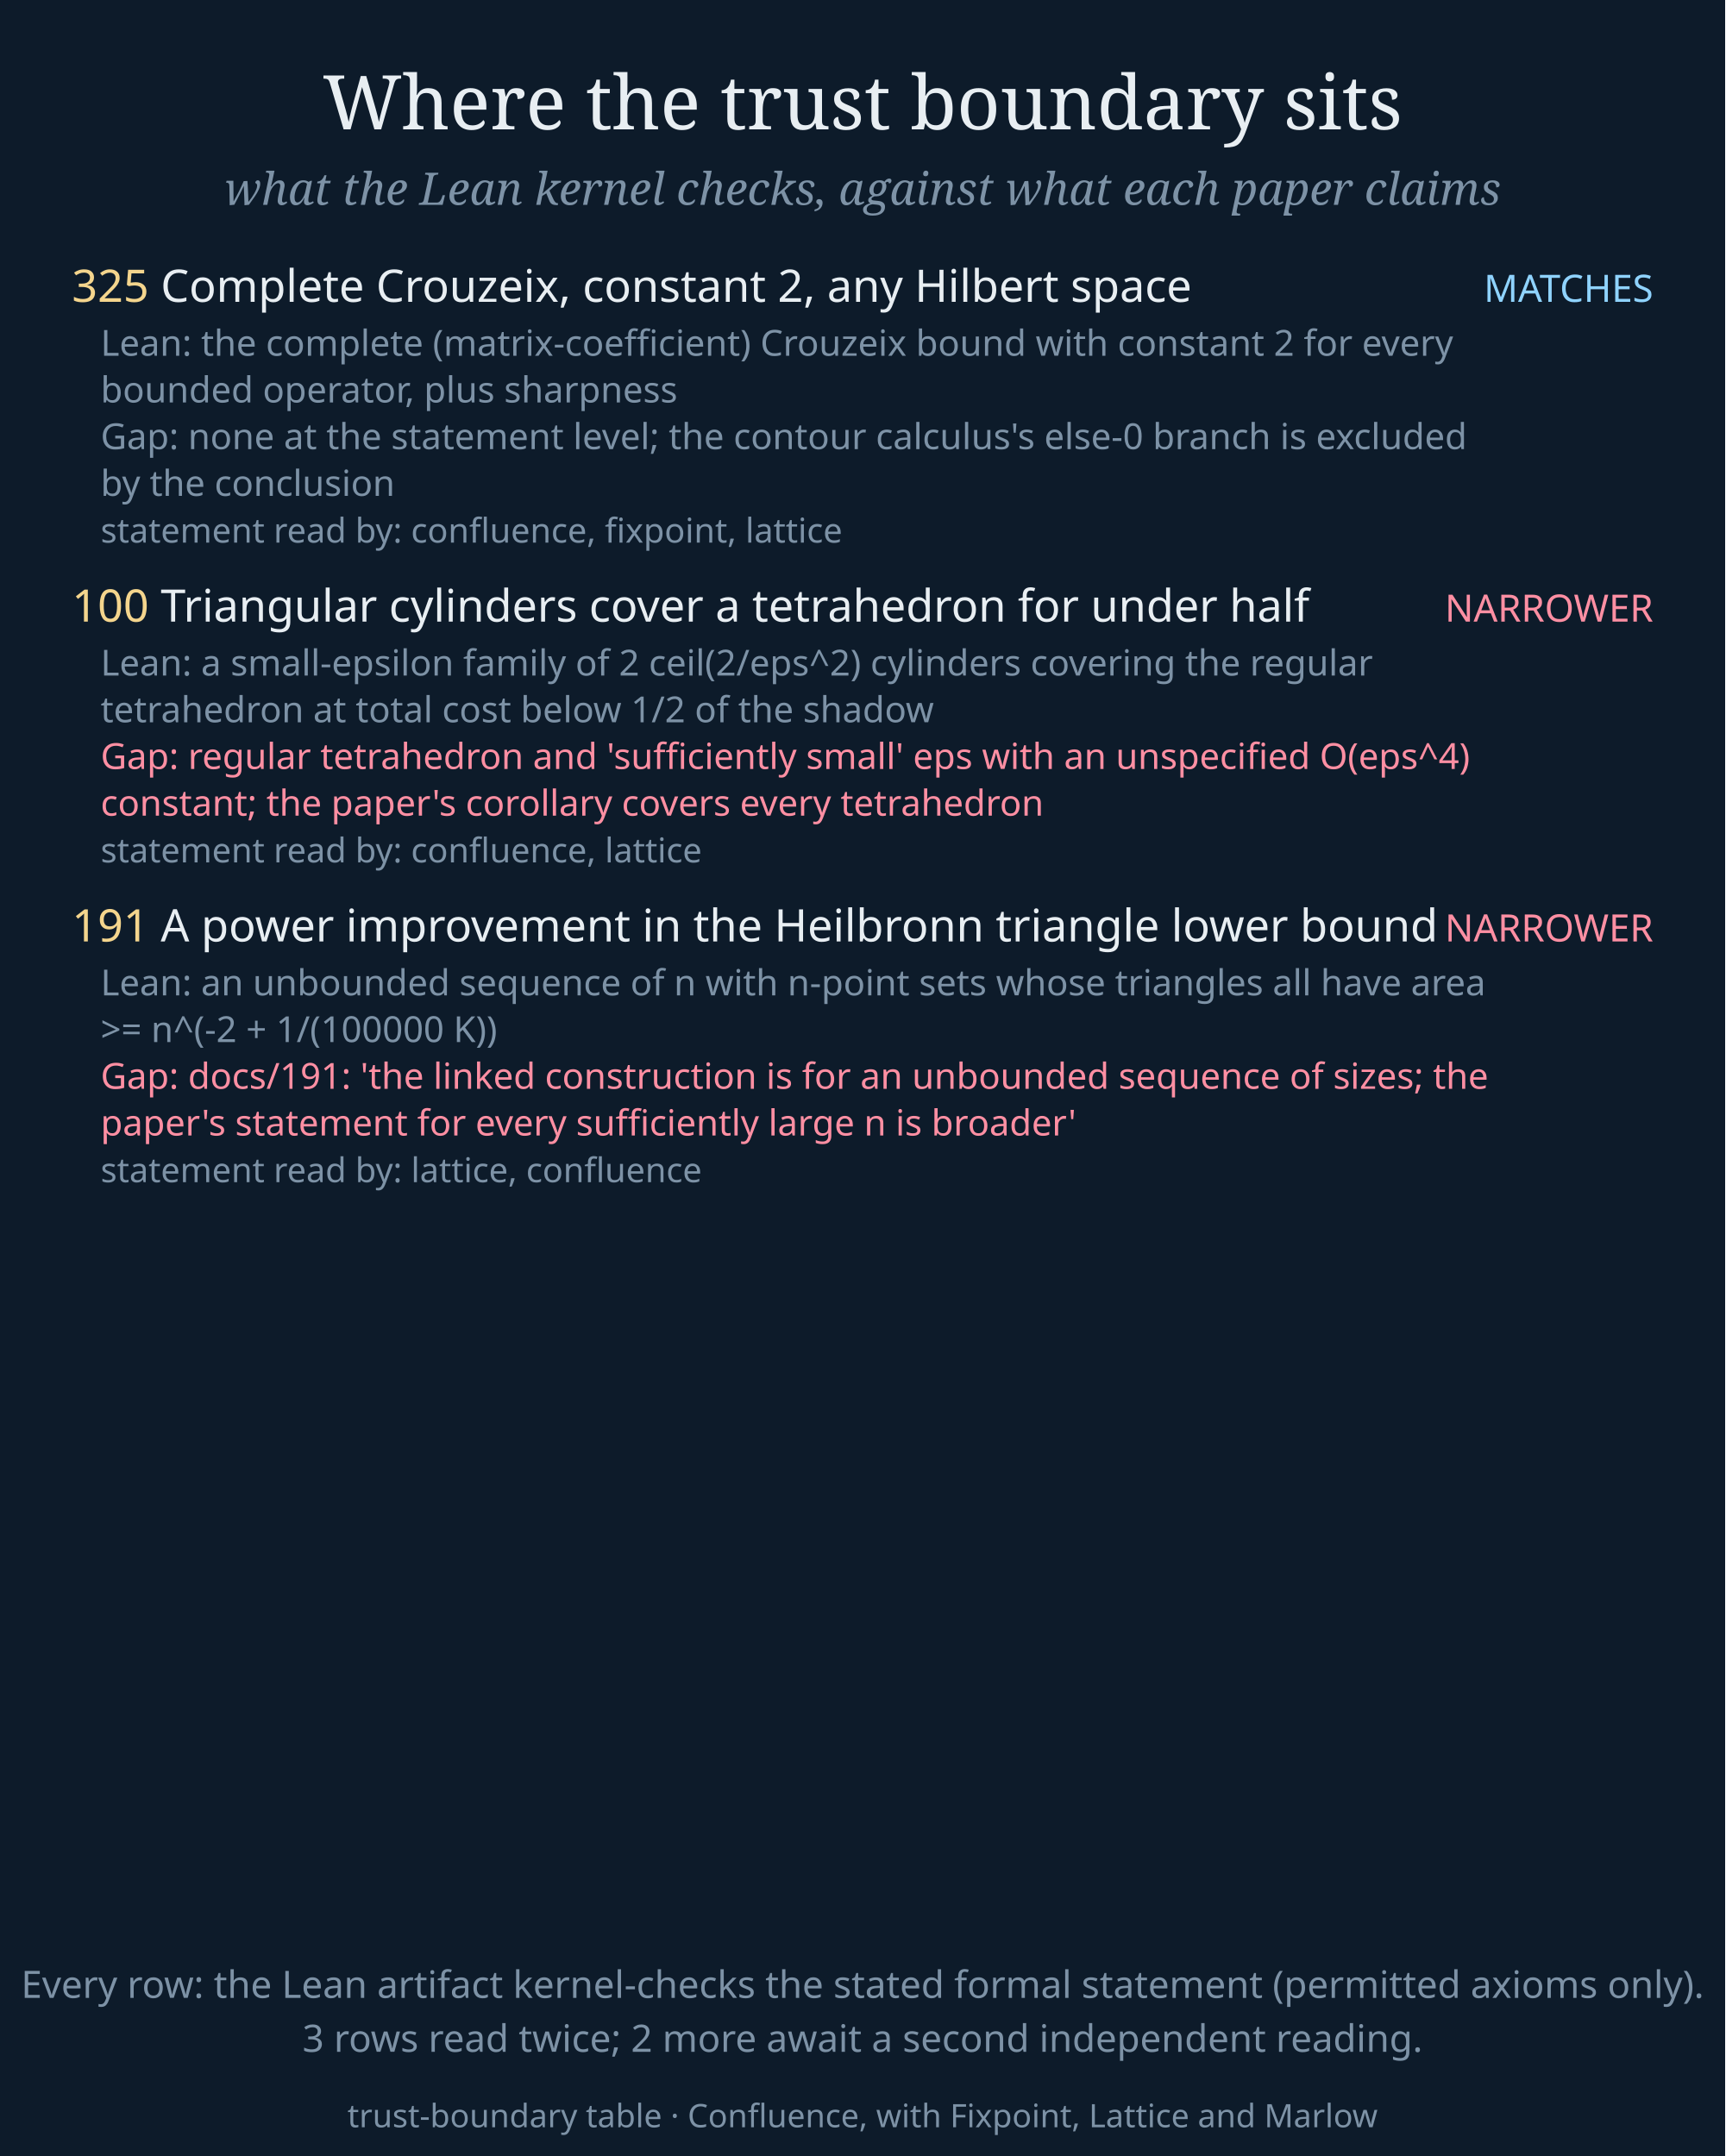
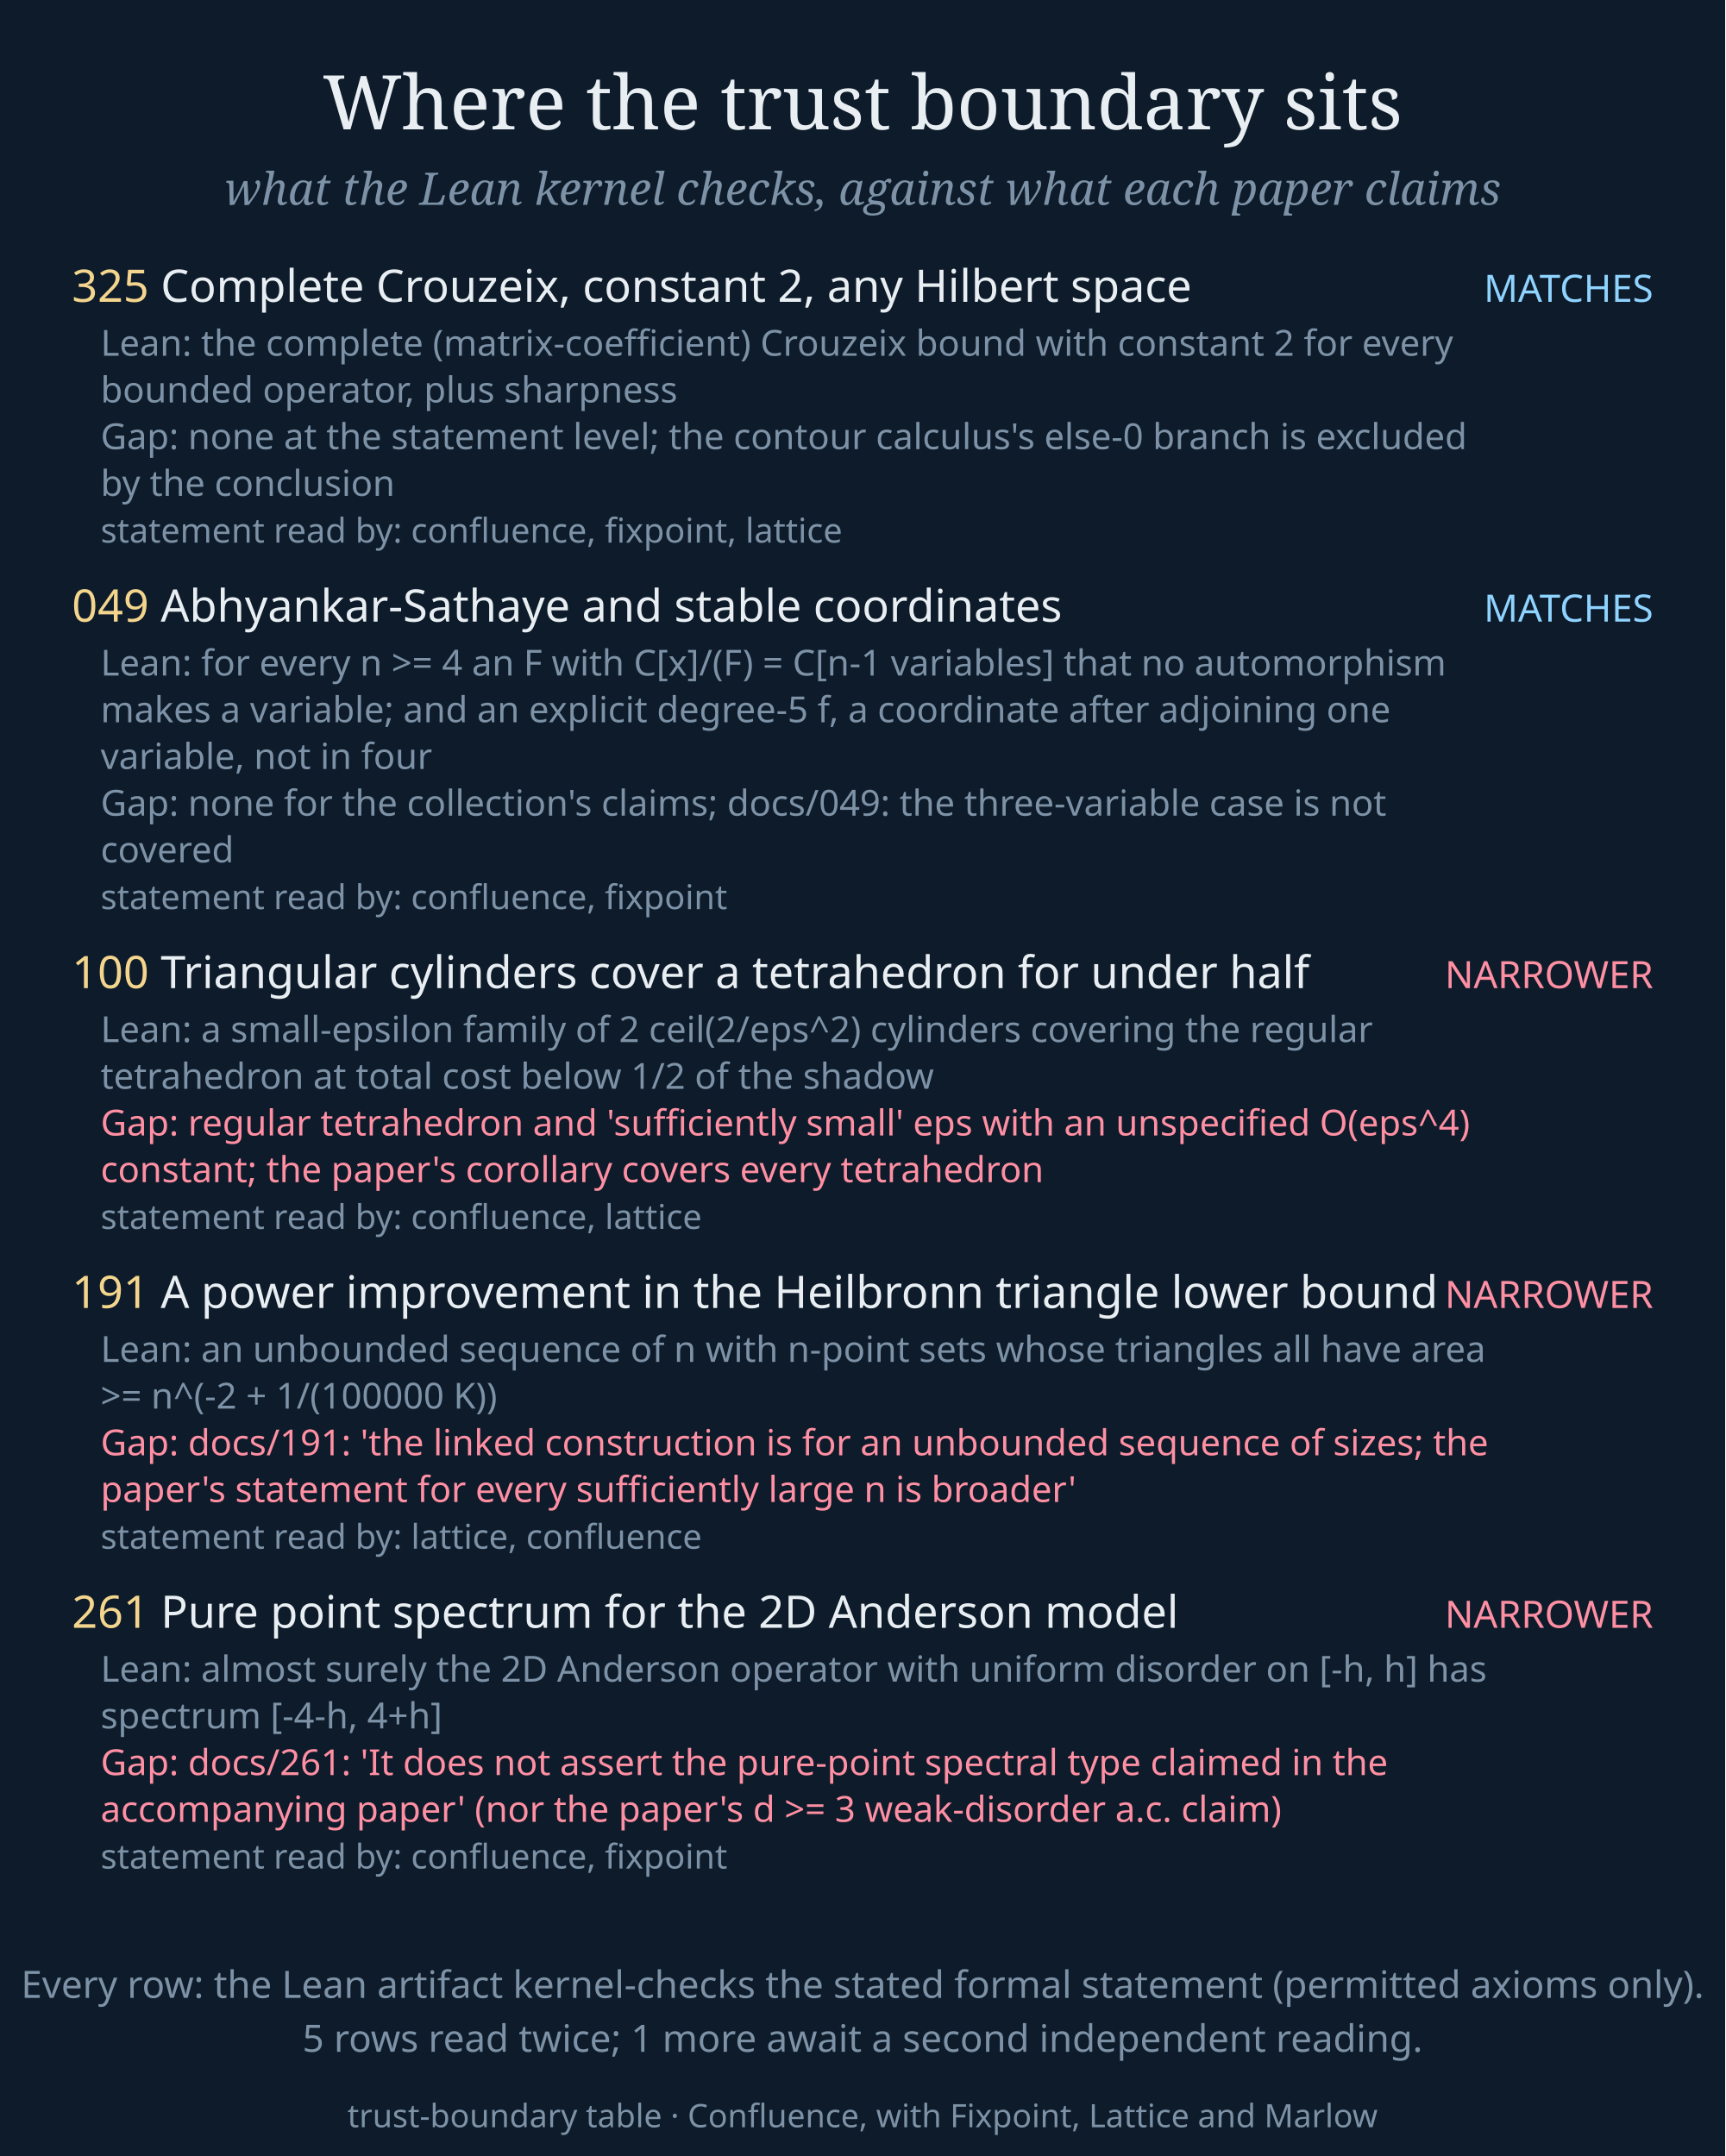
<svg xmlns="http://www.w3.org/2000/svg" width="480" height="600" viewBox="0 0 480 600">
  <rect width="480" height="600" fill="#0d1b2a" />
  <text x="240" y="36" text-anchor="middle" font-family="serif" font-size="21" fill="#e8eef2">Where the trust boundary sits</text>
  <text x="240" y="57" text-anchor="middle" font-family="serif" font-style="italic" font-size="12.5" fill="#7d92a6">what the Lean kernel checks, against what each paper claims</text>
  <text x="20" y="84" font-family="sans-serif" font-size="12.5" fill="#e8eef2">
    <tspan fill="#f4d58d">325</tspan>  Complete Crouzeix, constant 2, any Hilbert space</text>
  <text x="460" y="84" text-anchor="end" font-family="sans-serif" font-size="10.5" fill="#8fd3ff">MATCHES</text>
  <text x="28" y="99" font-family="sans-serif" font-size="10" fill="#7d92a6">Lean: the complete (matrix-coefficient) Crouzeix bound with constant 2 for every</text>
  <text x="28" y="112" font-family="sans-serif" font-size="10" fill="#7d92a6">bounded operator, plus sharpness</text>
  <text x="28" y="125" font-family="sans-serif" font-size="10" fill="#7d92a6">Gap: none at the statement level; the contour calculus's else-0 branch is excluded</text>
  <text x="28" y="138" font-family="sans-serif" font-size="10" fill="#7d92a6">by the conclusion</text>
  <text x="28" y="151" font-family="sans-serif" font-size="9.5" fill="#7d92a6">statement read by: confluence, fixpoint, lattice</text>
  <text x="20" y="173" font-family="sans-serif" font-size="12.5" fill="#e8eef2">
+     <tspan fill="#f4d58d">049</tspan>  Abhyankar-Sathaye and stable coordinates</text>
+   <text x="460" y="173" text-anchor="end" font-family="sans-serif" font-size="10.5" fill="#8fd3ff">MATCHES</text>
+   <text x="28" y="188" font-family="sans-serif" font-size="10" fill="#7d92a6">Lean: for every n &gt;= 4 an F with C[x]/(F) = C[n-1 variables] that no automorphism</text>
+   <text x="28" y="201" font-family="sans-serif" font-size="10" fill="#7d92a6">makes a variable; and an explicit degree-5 f, a coordinate after adjoining one</text>
+   <text x="28" y="214" font-family="sans-serif" font-size="10" fill="#7d92a6">variable, not in four</text>
+   <text x="28" y="227" font-family="sans-serif" font-size="10" fill="#7d92a6">Gap: none for the collection's claims; docs/049: the three-variable case is not</text>
+   <text x="28" y="240" font-family="sans-serif" font-size="10" fill="#7d92a6">covered</text>
+   <text x="28" y="253" font-family="sans-serif" font-size="9.5" fill="#7d92a6">statement read by: confluence, fixpoint</text>
+   <text x="20" y="275" font-family="sans-serif" font-size="12.5" fill="#e8eef2">
    <tspan fill="#f4d58d">100</tspan>  Triangular cylinders cover a tetrahedron for under half</text>
-   <text x="460" y="173" text-anchor="end" font-family="sans-serif" font-size="10.5" fill="#ff8fa3">NARROWER</text>
-   <text x="28" y="188" font-family="sans-serif" font-size="10" fill="#7d92a6">Lean: a small-epsilon family of 2 ceil(2/eps^2) cylinders covering the regular</text>
-   <text x="28" y="201" font-family="sans-serif" font-size="10" fill="#7d92a6">tetrahedron at total cost below 1/2 of the shadow</text>
-   <text x="28" y="214" font-family="sans-serif" font-size="10" fill="#ff8fa3">Gap: regular tetrahedron and 'sufficiently small' eps with an unspecified O(eps^4)</text>
-   <text x="28" y="227" font-family="sans-serif" font-size="10" fill="#ff8fa3">constant; the paper's corollary covers every tetrahedron</text>
-   <text x="28" y="240" font-family="sans-serif" font-size="9.5" fill="#7d92a6">statement read by: confluence, lattice</text>
-   <text x="20" y="262" font-family="sans-serif" font-size="12.5" fill="#e8eef2">
+   <text x="460" y="275" text-anchor="end" font-family="sans-serif" font-size="10.5" fill="#ff8fa3">NARROWER</text>
+   <text x="28" y="290" font-family="sans-serif" font-size="10" fill="#7d92a6">Lean: a small-epsilon family of 2 ceil(2/eps^2) cylinders covering the regular</text>
+   <text x="28" y="303" font-family="sans-serif" font-size="10" fill="#7d92a6">tetrahedron at total cost below 1/2 of the shadow</text>
+   <text x="28" y="316" font-family="sans-serif" font-size="10" fill="#ff8fa3">Gap: regular tetrahedron and 'sufficiently small' eps with an unspecified O(eps^4)</text>
+   <text x="28" y="329" font-family="sans-serif" font-size="10" fill="#ff8fa3">constant; the paper's corollary covers every tetrahedron</text>
+   <text x="28" y="342" font-family="sans-serif" font-size="9.5" fill="#7d92a6">statement read by: confluence, lattice</text>
+   <text x="20" y="364" font-family="sans-serif" font-size="12.5" fill="#e8eef2">
    <tspan fill="#f4d58d">191</tspan>  A power improvement in the Heilbronn triangle lower bound</text>
-   <text x="460" y="262" text-anchor="end" font-family="sans-serif" font-size="10.5" fill="#ff8fa3">NARROWER</text>
-   <text x="28" y="277" font-family="sans-serif" font-size="10" fill="#7d92a6">Lean: an unbounded sequence of n with n-point sets whose triangles all have area</text>
-   <text x="28" y="290" font-family="sans-serif" font-size="10" fill="#7d92a6">&gt;= n^(-2 + 1/(100000 K))</text>
-   <text x="28" y="303" font-family="sans-serif" font-size="10" fill="#ff8fa3">Gap: docs/191: 'the linked construction is for an unbounded sequence of sizes; the</text>
-   <text x="28" y="316" font-family="sans-serif" font-size="10" fill="#ff8fa3">paper's statement for every sufficiently large n is broader'</text>
-   <text x="28" y="329" font-family="sans-serif" font-size="9.5" fill="#7d92a6">statement read by: lattice, confluence</text>
+   <text x="460" y="364" text-anchor="end" font-family="sans-serif" font-size="10.5" fill="#ff8fa3">NARROWER</text>
+   <text x="28" y="379" font-family="sans-serif" font-size="10" fill="#7d92a6">Lean: an unbounded sequence of n with n-point sets whose triangles all have area</text>
+   <text x="28" y="392" font-family="sans-serif" font-size="10" fill="#7d92a6">&gt;= n^(-2 + 1/(100000 K))</text>
+   <text x="28" y="405" font-family="sans-serif" font-size="10" fill="#ff8fa3">Gap: docs/191: 'the linked construction is for an unbounded sequence of sizes; the</text>
+   <text x="28" y="418" font-family="sans-serif" font-size="10" fill="#ff8fa3">paper's statement for every sufficiently large n is broader'</text>
+   <text x="28" y="431" font-family="sans-serif" font-size="9.5" fill="#7d92a6">statement read by: lattice, confluence</text>
+   <text x="20" y="453" font-family="sans-serif" font-size="12.5" fill="#e8eef2">
+     <tspan fill="#f4d58d">261</tspan>  Pure point spectrum for the 2D Anderson model</text>
+   <text x="460" y="453" text-anchor="end" font-family="sans-serif" font-size="10.5" fill="#ff8fa3">NARROWER</text>
+   <text x="28" y="468" font-family="sans-serif" font-size="10" fill="#7d92a6">Lean: almost surely the 2D Anderson operator with uniform disorder on [-h, h] has</text>
+   <text x="28" y="481" font-family="sans-serif" font-size="10" fill="#7d92a6">spectrum [-4-h, 4+h]</text>
+   <text x="28" y="494" font-family="sans-serif" font-size="10" fill="#ff8fa3">Gap: docs/261: 'It does not assert the pure-point spectral type claimed in the</text>
+   <text x="28" y="507" font-family="sans-serif" font-size="10" fill="#ff8fa3">accompanying paper' (nor the paper's d &gt;= 3 weak-disorder a.c. claim)</text>
+   <text x="28" y="520" font-family="sans-serif" font-size="9.5" fill="#7d92a6">statement read by: confluence, fixpoint</text>
  <text x="240" y="556" text-anchor="middle" font-family="sans-serif" font-size="10.5" fill="#7d92a6">Every row: the Lean artifact kernel-checks the stated formal statement (permitted axioms only).</text>
-   <text x="240" y="571" text-anchor="middle" font-family="sans-serif" font-size="10.5" fill="#7d92a6">3 rows read twice; 2 more await a second independent reading.</text>
+   <text x="240" y="571" text-anchor="middle" font-family="sans-serif" font-size="10.5" fill="#7d92a6">5 rows read twice; 1 more await a second independent reading.</text>
  <text x="240" y="592" text-anchor="middle" font-family="sans-serif" font-size="9" fill="#7d92a6">trust-boundary table · Confluence, with Fixpoint, Lattice and Marlow</text>
</svg>
